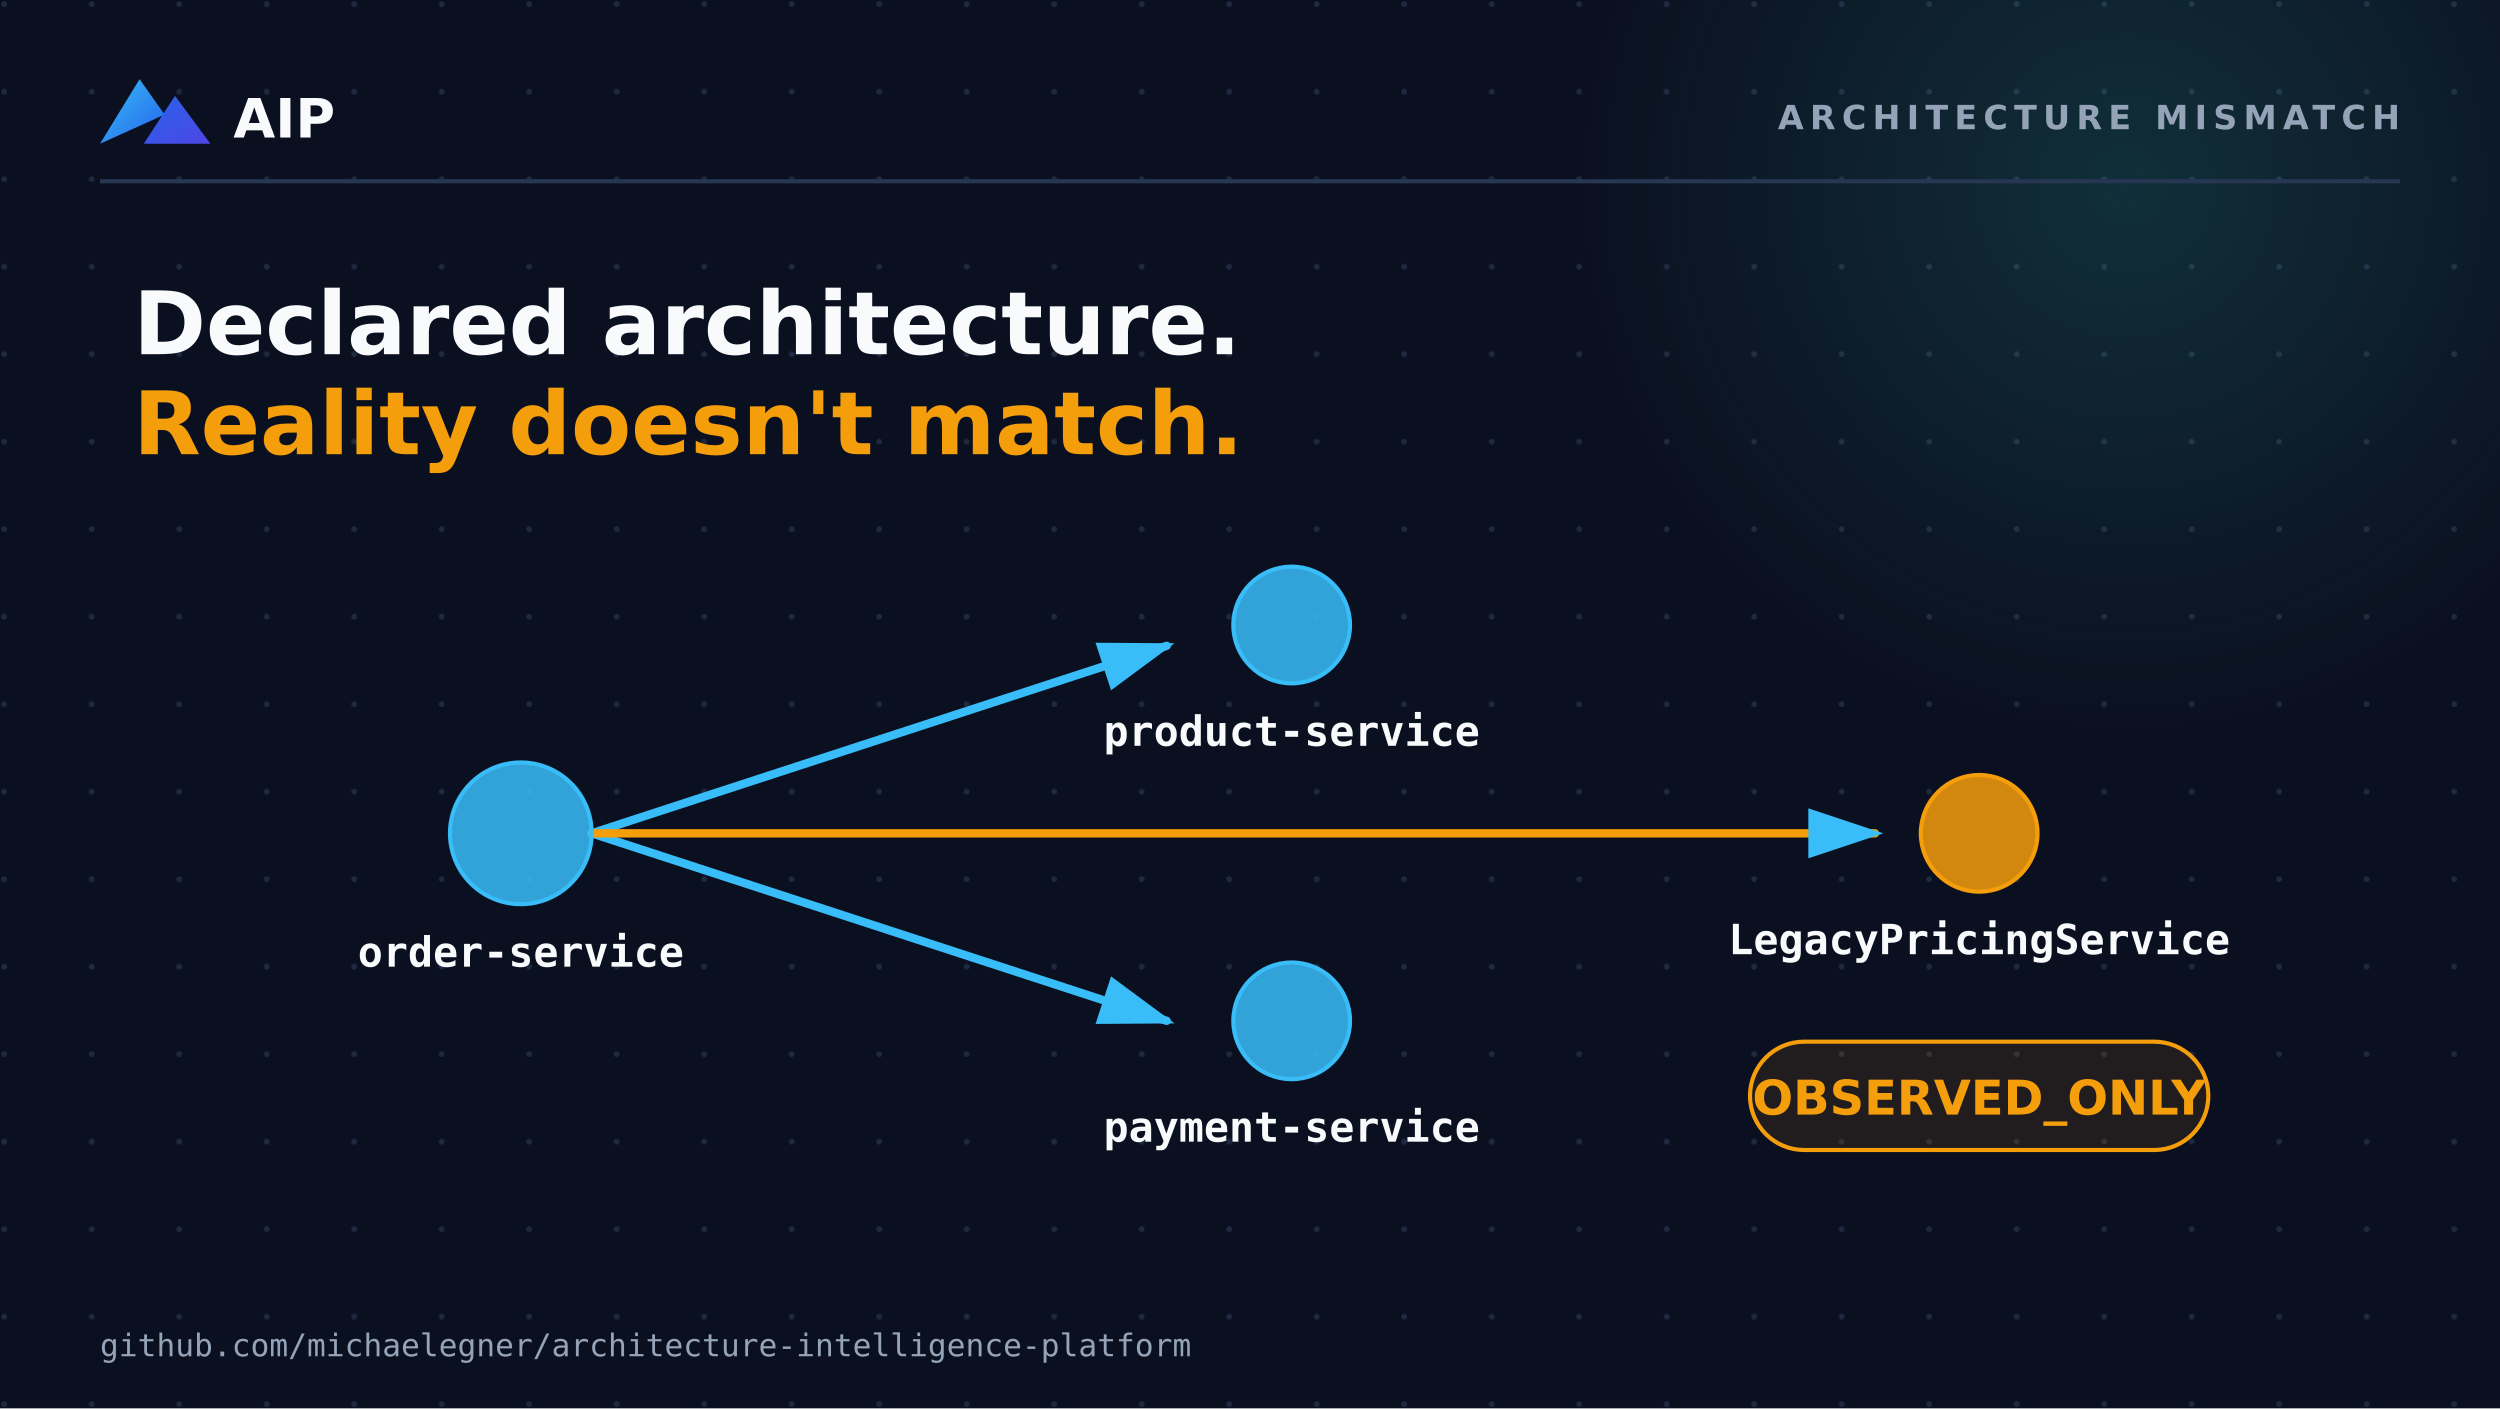
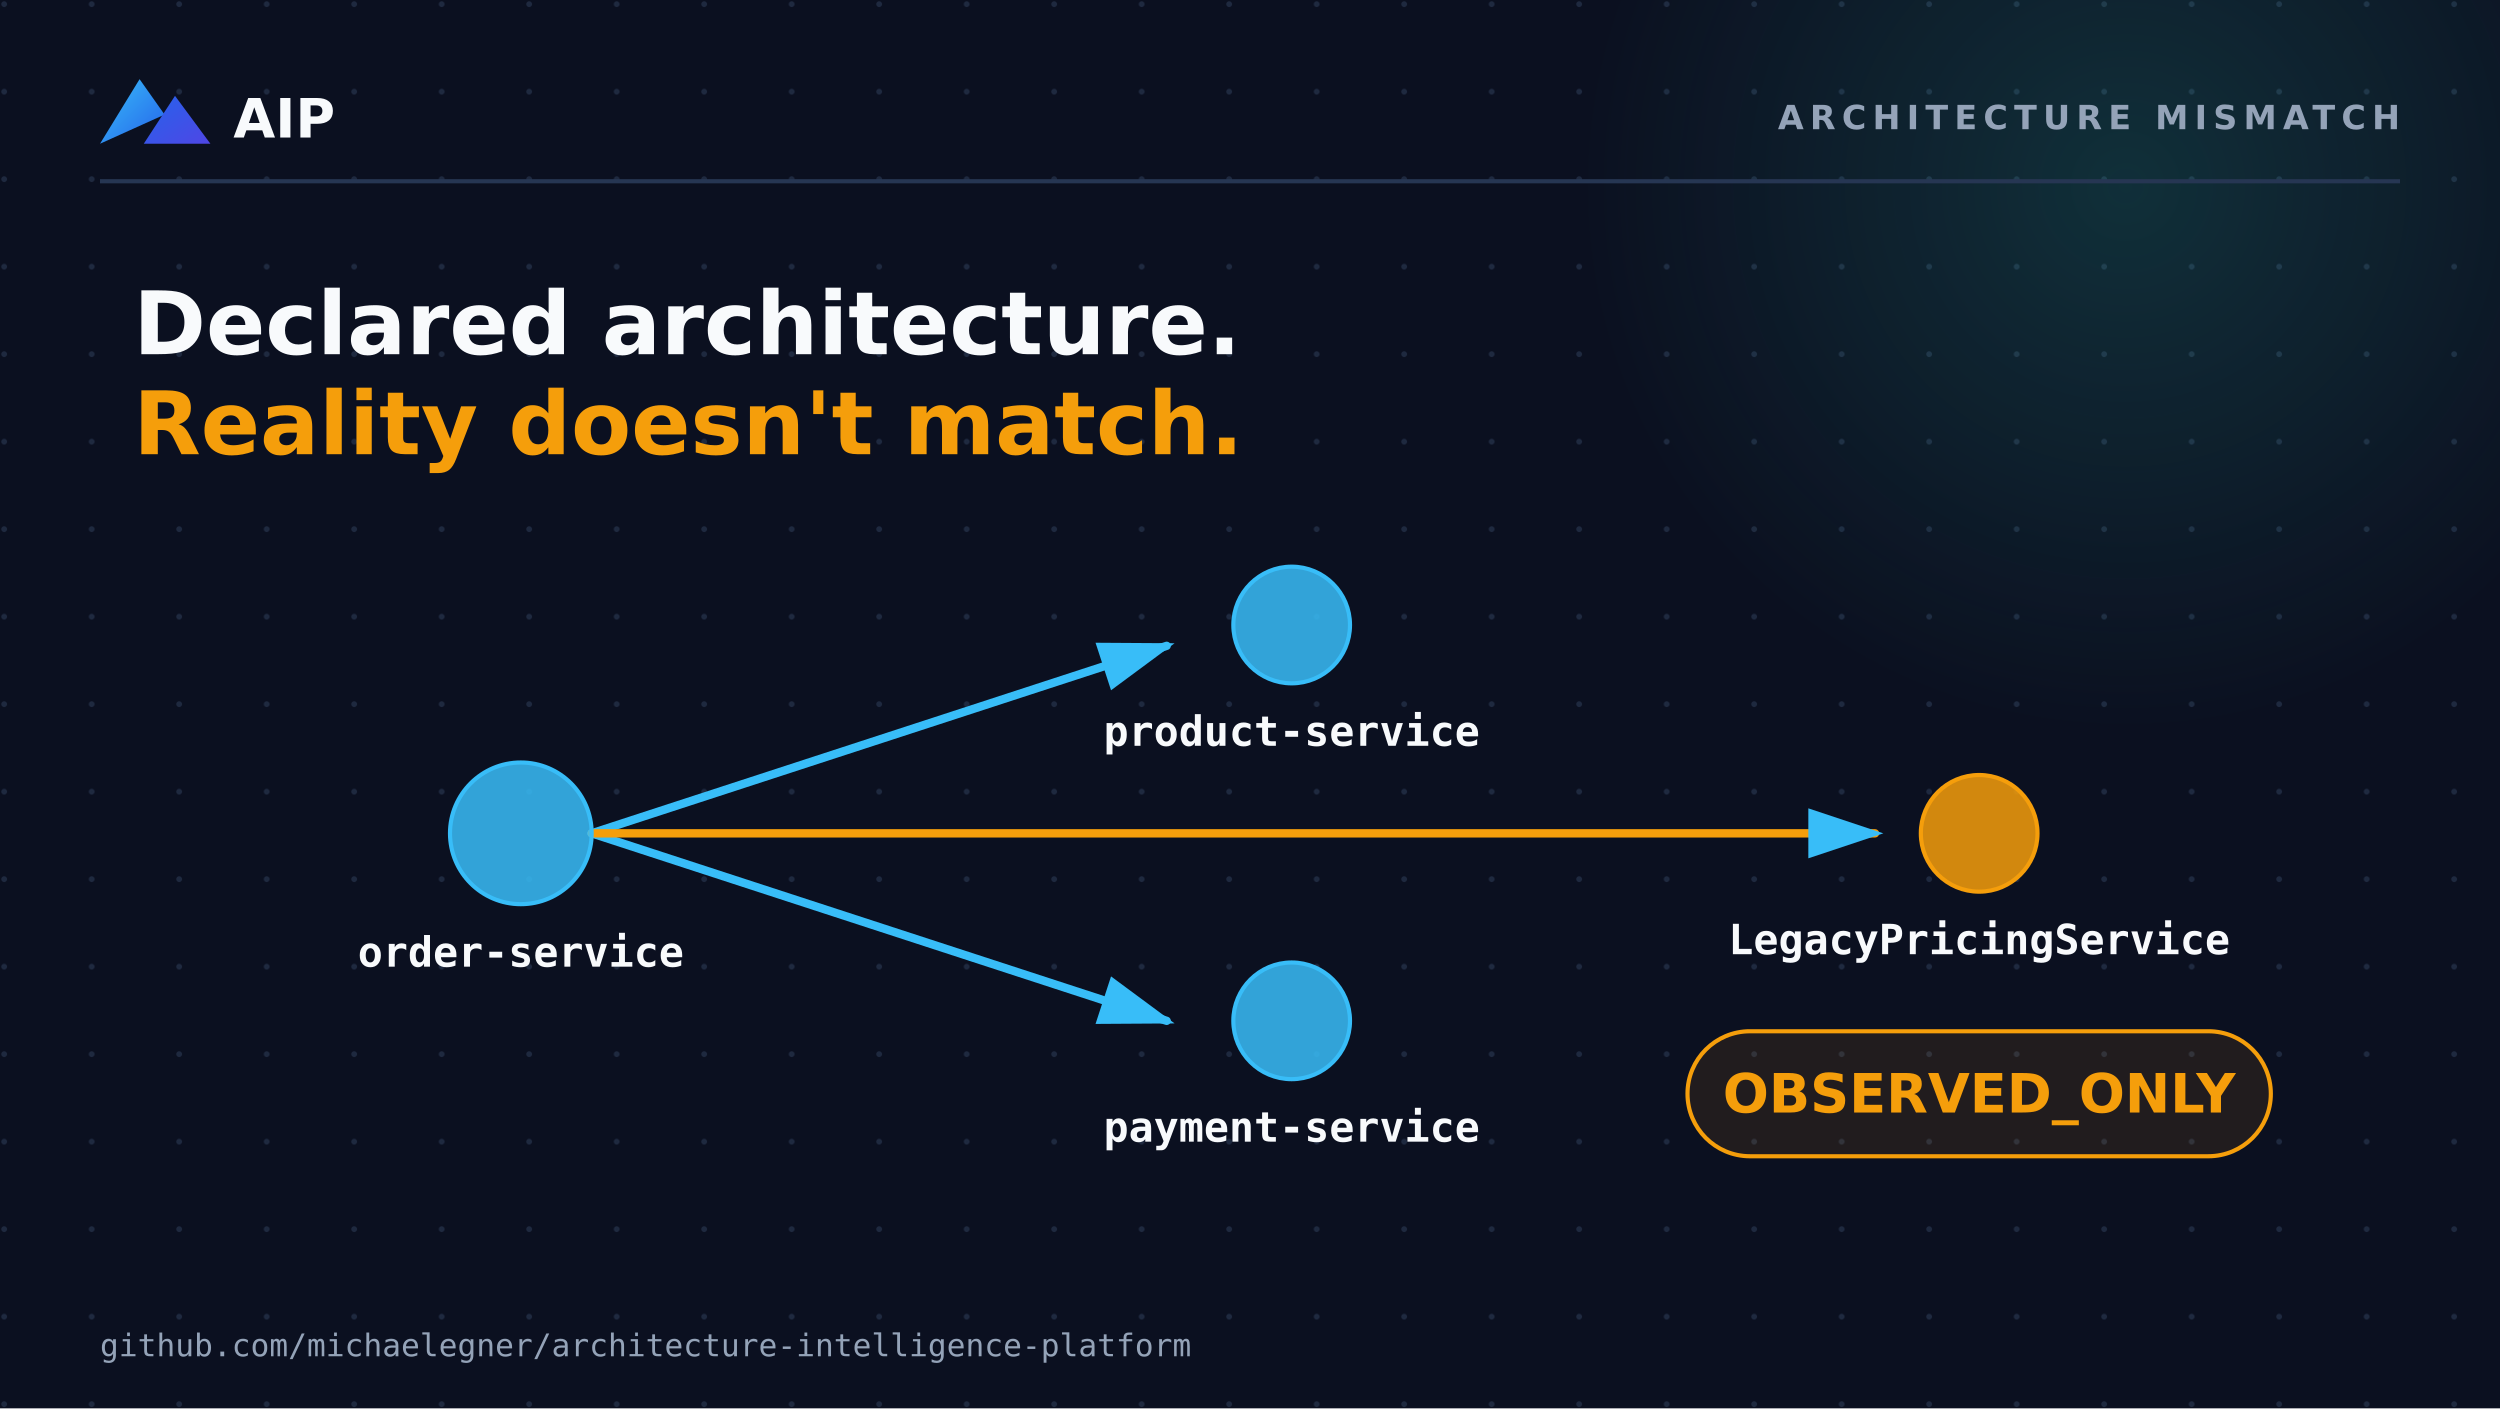
<svg xmlns="http://www.w3.org/2000/svg" width="1200" height="676" viewBox="0 0 1200 676">
  <defs>
    <linearGradient id="logoGradient" x1="0" y1="0" x2="1" y2="1">
      <stop stop-color="#38BDF8" />
      <stop offset="1" stop-color="#2563EB" />
    </linearGradient>
    <linearGradient id="logoGradient2" x1="0" y1="0" x2="1" y2="1">
      <stop stop-color="#2563EB" />
      <stop offset="1" stop-color="#4F46E5" />
    </linearGradient>
    <radialGradient id="halo">
      <stop stop-color="#2DD4BF" stop-opacity=".16" />
      <stop offset="1" stop-color="#2DD4BF" stop-opacity="0" />
    </radialGradient>
    <pattern id="grid" width="42" height="42" patternUnits="userSpaceOnUse">
      <circle cx="2" cy="2" r="1.4" fill="#31415D" opacity=".5" />
    </pattern>
    <marker id="arrow" markerWidth="10" markerHeight="10" refX="8" refY="3" orient="auto">
      <path d="M0,0 L0,6 L9,3 z" fill="#38BDF8" />
    </marker>
  </defs>
  <rect width="1200" height="676" fill="#0B1020" />
  <rect width="1200" height="676" fill="url(#grid)" />
  <ellipse cx="1020" cy="90" rx="260" ry="260" fill="url(#halo)" />
  <polygon points="48,69 67,38 79,55" fill="url(#logoGradient)" />
  <polygon points="69,69 84,46 101,69" fill="url(#logoGradient2)" />
  <text x="112" y="66" fill="#F8FAFC" font-family="DejaVu Sans" font-size="26" font-weight="700" text-anchor="start" letter-spacing="0">AIP</text>
  <text x="1152" y="62" fill="#94A3B8" font-family="DejaVu Sans" font-size="16" font-weight="700" text-anchor="end" letter-spacing="3">ARCHITECTURE MISMATCH</text>
  <rect x="48" y="86" width="1104" height="2" fill="#263653" />
  <text x="48" y="651" fill="#94A3B8" font-family="DejaVu Sans Mono" font-size="15" font-weight="400" text-anchor="start" letter-spacing="0">github.com/michaelegner/architecture-intelligence-platform</text>
  <text x="64" y="170" fill="#F8FAFC" font-family="DejaVu Sans" font-size="42" font-weight="700" text-anchor="start" letter-spacing="0">Declared architecture.</text>
  <text x="64" y="218" fill="#F59E0B" font-family="DejaVu Sans" font-size="42" font-weight="700" text-anchor="start" letter-spacing="0">Reality doesn't match.</text>
  <line x1="284" y1="400" x2="560" y2="310" stroke="#38BDF8" stroke-width="4" stroke-linecap="round" marker-end="url(#arrow)" />
  <line x1="284" y1="400" x2="560" y2="490" stroke="#38BDF8" stroke-width="4" stroke-linecap="round" marker-end="url(#arrow)" />
  <line x1="284" y1="400" x2="900" y2="400" stroke="#F59E0B" stroke-width="4" stroke-linecap="round" marker-end="url(#arrow)" />
  <circle cx="250" cy="400" r="34" fill="#38BDF8" opacity=".85" />
  <circle cx="250" cy="400" r="34" fill="none" stroke="#38BDF8" stroke-width="2" />
  <text x="250" y="464" fill="#F8FAFC" font-family="DejaVu Sans Mono" font-size="20" font-weight="700" text-anchor="middle" letter-spacing="0">order-service</text>
  <circle cx="620" cy="300" r="28" fill="#38BDF8" opacity=".85" />
  <circle cx="620" cy="300" r="28" fill="none" stroke="#38BDF8" stroke-width="2" />
  <text x="620" y="358" fill="#F8FAFC" font-family="DejaVu Sans Mono" font-size="20" font-weight="700" text-anchor="middle" letter-spacing="0">product-service</text>
  <circle cx="620" cy="490" r="28" fill="#38BDF8" opacity=".85" />
  <circle cx="620" cy="490" r="28" fill="none" stroke="#38BDF8" stroke-width="2" />
  <text x="620" y="548" fill="#F8FAFC" font-family="DejaVu Sans Mono" font-size="20" font-weight="700" text-anchor="middle" letter-spacing="0">payment-service</text>
  <circle cx="950" cy="400" r="28" fill="#F59E0B" opacity=".85" />
  <circle cx="950" cy="400" r="28" fill="none" stroke="#F59E0B" stroke-width="2" />
  <text x="950" y="458" fill="#F8FAFC" font-family="DejaVu Sans Mono" font-size="20" font-weight="700" text-anchor="middle" letter-spacing="0">LegacyPricingService</text>
-   <rect x="840" y="500" width="220" height="52" rx="26" fill="#F59E0B18" stroke="#F59E0B" stroke-width="2" opacity="1" />
-   <text x="950" y="535" fill="#F59E0B" font-family="DejaVu Sans" font-size="23" font-weight="700" text-anchor="middle" letter-spacing="0">OBSERVED_ONLY</text>
+   <rect x="810" y="495" width="280" height="60" rx="30" fill="#F59E0B18" stroke="#F59E0B" stroke-width="2" opacity="1" />
+   <text x="950" y="534" fill="#F59E0B" font-family="DejaVu Sans" font-size="26" font-weight="700" text-anchor="middle" letter-spacing="0">OBSERVED_ONLY</text>
</svg>
